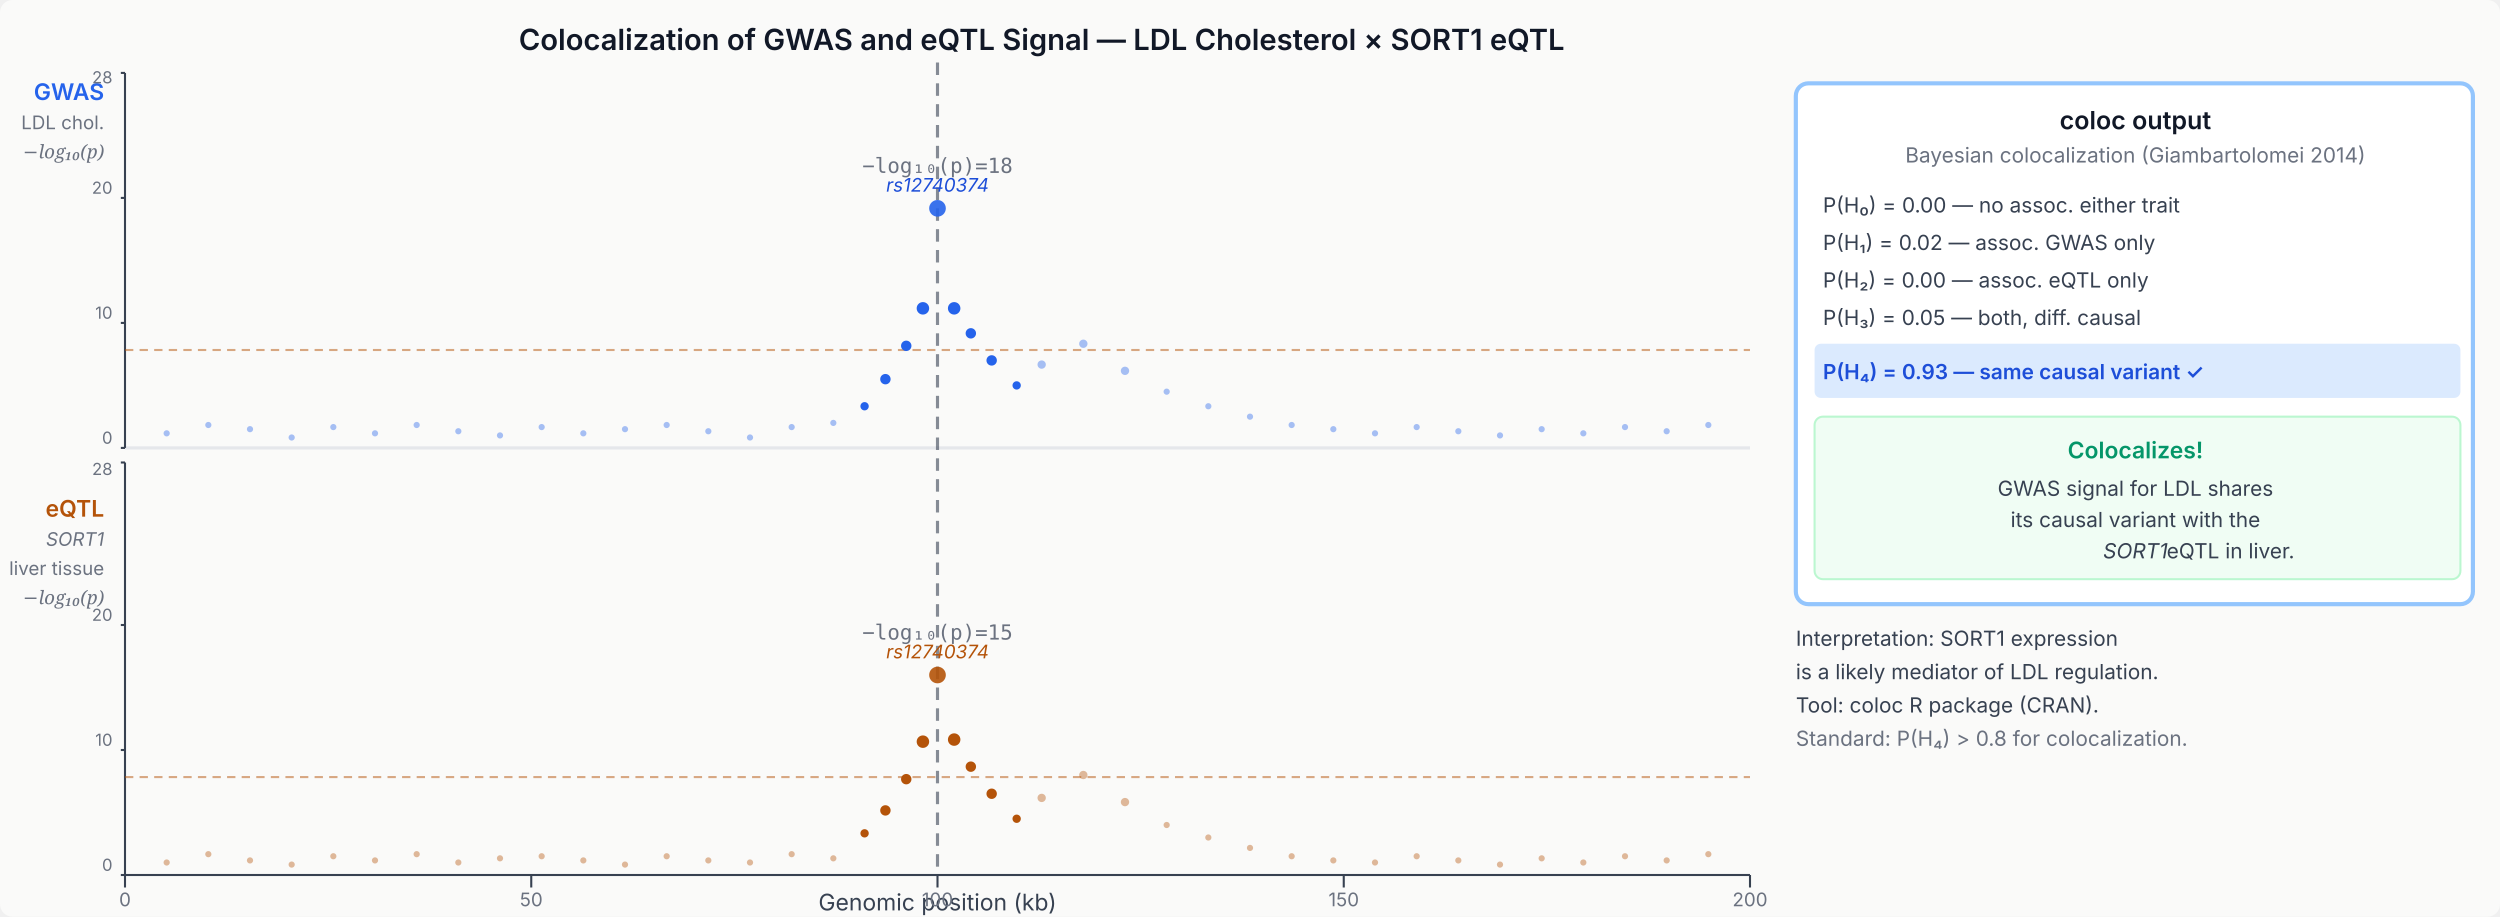
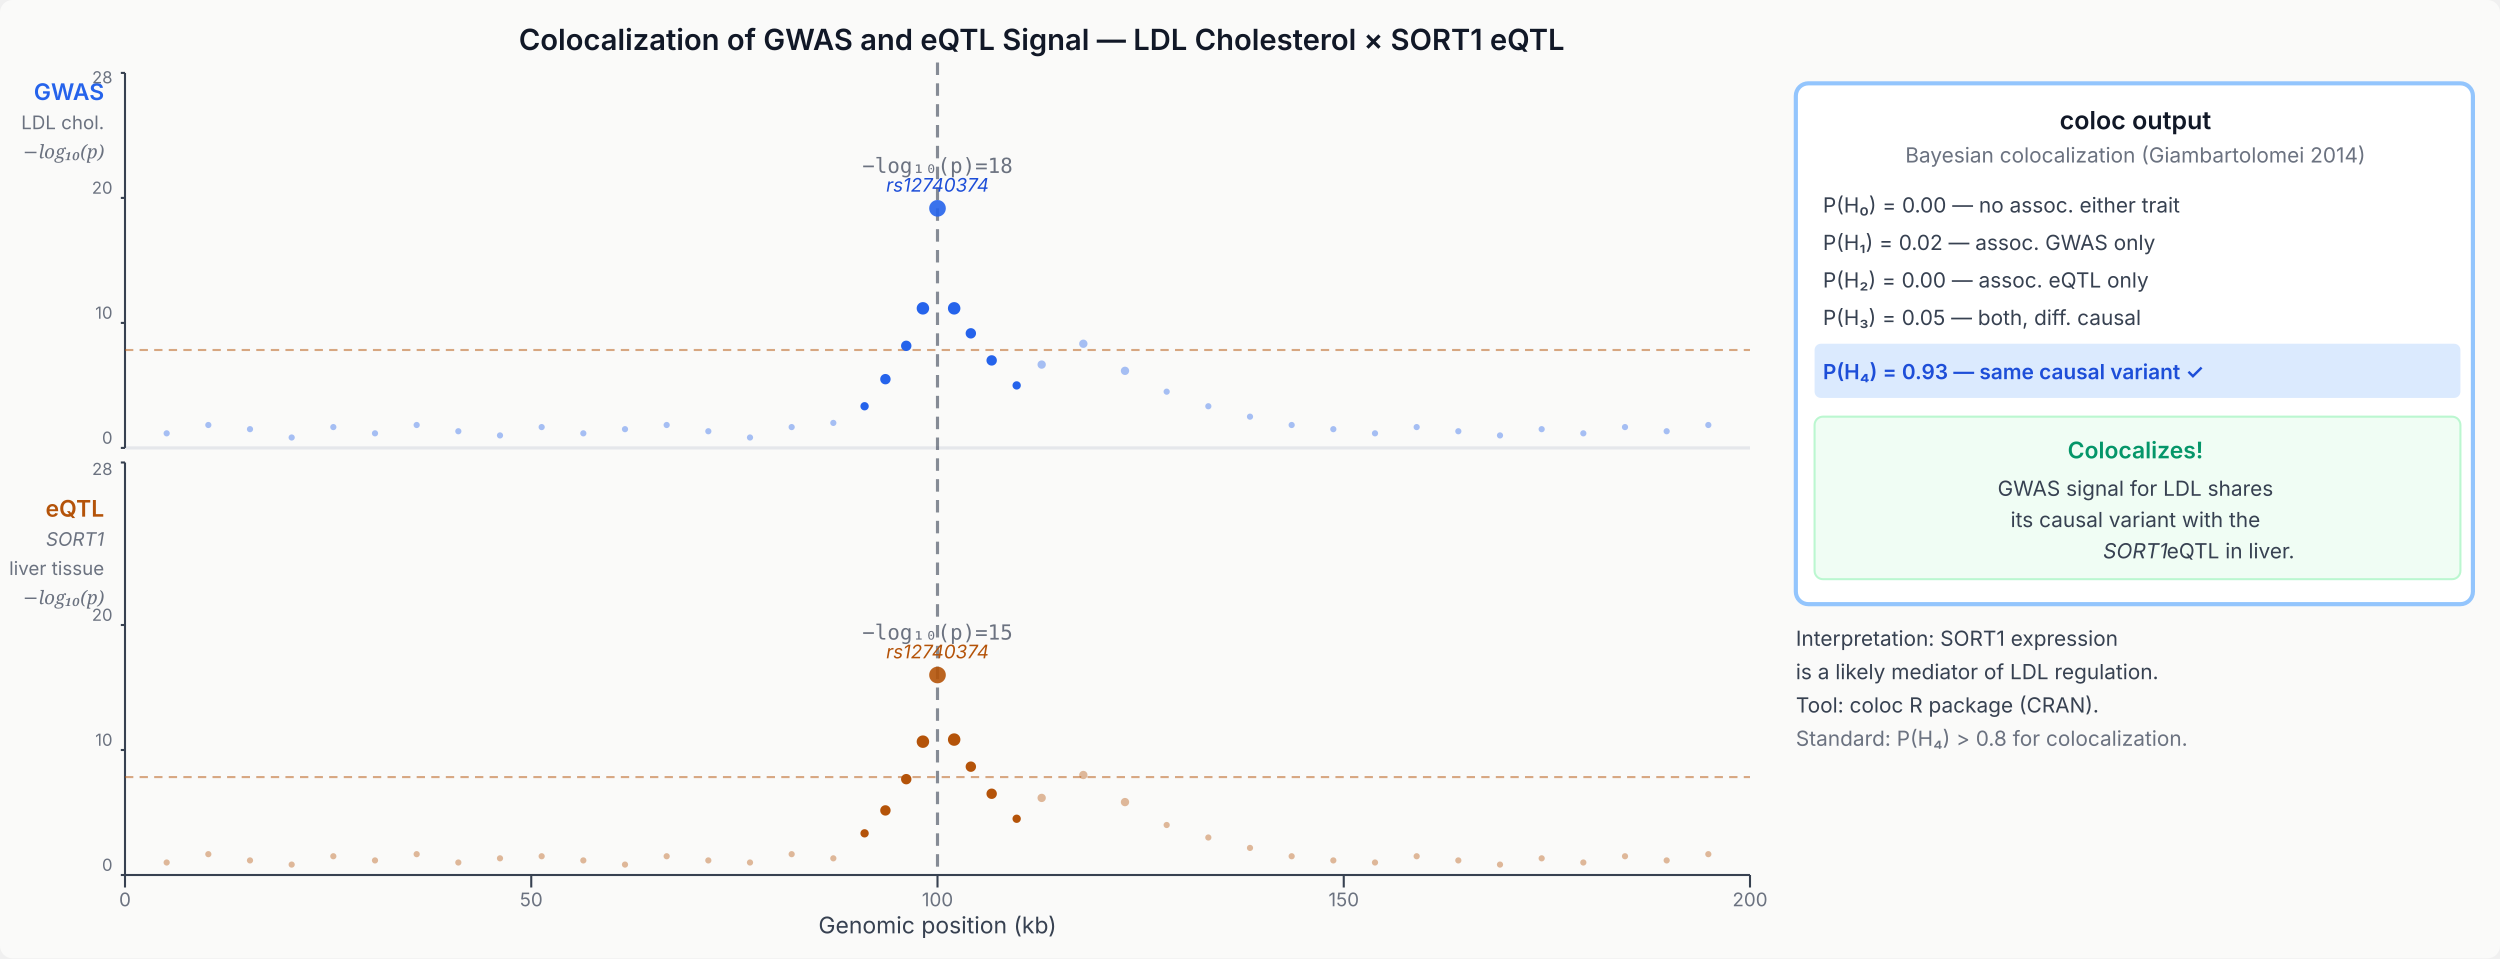
- <svg xmlns="http://www.w3.org/2000/svg" viewBox="0 0 1200 440" width="1200" height="440" font-family="Inter, sans-serif">
+ <svg xmlns="http://www.w3.org/2000/svg" viewBox="0 0 1200 460" width="1200" height="460" font-family="Inter, sans-serif">
  <defs>
    <style>
      text { font-family: Inter, sans-serif; }
      .mono { font-family: 'JetBrains Mono', monospace; font-size: 10px; }
      .math { font-family: 'Source Serif 4', serif; font-style: italic; }
    </style>
    <marker id="arr3" markerWidth="6" markerHeight="5" refX="6" refY="2.5" orient="auto">
      <polygon points="0 0, 6 2.5, 0 5" fill="#374151" />
    </marker>
  </defs>
-   <rect width="1200" height="440" fill="#fafaf9" rx="6" />
+   <rect width="1200" height="460" fill="#fafaf9" rx="6" />
  <text x="500" y="24" text-anchor="middle" font-size="14" font-weight="600" fill="#111827">Colocalization of GWAS and eQTL Signal — LDL Cholesterol × SORT1 eQTL</text>
  <line x1="60" y1="215" x2="840" y2="215" stroke="#e5e7eb" stroke-width="1.5" />
  <line x1="60" y1="420" x2="840" y2="420" stroke="#374151" stroke-width="1" />
-   <text x="450" y="437" text-anchor="middle" font-size="11" fill="#374151">Genomic position (kb)</text>
+   <text x="450" y="448" text-anchor="middle" font-size="11" fill="#374151">Genomic position (kb)</text>
  <g font-size="9" fill="#6b7280">
    <line x1="60" y1="420" x2="60" y2="426" stroke="#374151" />
    <text x="60" y="435" text-anchor="middle">0</text>
    <line x1="255" y1="420" x2="255" y2="426" stroke="#374151" />
    <text x="255" y="435" text-anchor="middle">50</text>
    <line x1="450" y1="420" x2="450" y2="426" stroke="#374151" />
    <text x="450" y="435" text-anchor="middle">100</text>
    <line x1="645" y1="420" x2="645" y2="426" stroke="#374151" />
    <text x="645" y="435" text-anchor="middle">150</text>
    <line x1="840" y1="420" x2="840" y2="426" stroke="#374151" />
    <text x="840" y="435" text-anchor="middle">200</text>
  </g>
  <line x1="450" y1="30" x2="450" y2="420" stroke="#374151" stroke-width="1.5" stroke-dasharray="6,4" opacity="0.6" />
  <text x="50" y="48" text-anchor="end" font-size="11" font-weight="600" fill="#2563eb">GWAS</text>
  <text x="50" y="62" text-anchor="end" font-size="9" fill="#6b7280">LDL chol.</text>
  <text x="50" y="76" text-anchor="end" font-size="9" fill="#6b7280" class="math">−log₁₀(p)</text>
  <line x1="60" y1="35" x2="60" y2="215" stroke="#374151" stroke-width="1" />
  <g font-size="8" fill="#6b7280">
    <text x="54" y="213" text-anchor="end">0</text>
    <text x="54" y="153" text-anchor="end">10</text>
    <text x="54" y="93" text-anchor="end">20</text>
    <text x="54" y="40" text-anchor="end">28</text>
    <line x1="60" y1="215" x2="58" y2="215" stroke="#374151" />
    <line x1="60" y1="155" x2="58" y2="155" stroke="#374151" />
    <line x1="60" y1="95" x2="58" y2="95" stroke="#374151" />
    <line x1="60" y1="35" x2="58" y2="35" stroke="#374151" />
  </g>
  <line x1="60" y1="168" x2="840" y2="168" stroke="#b45309" stroke-width="1" stroke-dasharray="4,3" opacity="0.5" />
  <g fill="#2563eb" opacity="0.4">
    <circle cx="80" cy="208" r="1.5" />
    <circle cx="100" cy="204" r="1.5" />
    <circle cx="120" cy="206" r="1.5" />
    <circle cx="140" cy="210" r="1.5" />
    <circle cx="160" cy="205" r="1.5" />
    <circle cx="180" cy="208" r="1.5" />
    <circle cx="200" cy="204" r="1.5" />
    <circle cx="220" cy="207" r="1.5" />
    <circle cx="240" cy="209" r="1.5" />
    <circle cx="260" cy="205" r="1.5" />
    <circle cx="280" cy="208" r="1.5" />
    <circle cx="300" cy="206" r="1.5" />
    <circle cx="320" cy="204" r="1.5" />
    <circle cx="340" cy="207" r="1.5" />
    <circle cx="360" cy="210" r="1.5" />
    <circle cx="380" cy="205" r="1.5" />
    <circle cx="400" cy="203" r="1.5" />
    <circle cx="500" cy="175" r="2" />
    <circle cx="520" cy="165" r="2" />
    <circle cx="540" cy="178" r="2" />
    <circle cx="560" cy="188" r="1.5" />
    <circle cx="580" cy="195" r="1.5" />
    <circle cx="600" cy="200" r="1.5" />
    <circle cx="620" cy="204" r="1.5" />
    <circle cx="640" cy="206" r="1.5" />
    <circle cx="660" cy="208" r="1.5" />
    <circle cx="680" cy="205" r="1.5" />
    <circle cx="700" cy="207" r="1.5" />
    <circle cx="720" cy="209" r="1.5" />
    <circle cx="740" cy="206" r="1.5" />
    <circle cx="760" cy="208" r="1.5" />
    <circle cx="780" cy="205" r="1.5" />
    <circle cx="800" cy="207" r="1.5" />
    <circle cx="820" cy="204" r="1.5" />
  </g>
  <g fill="#2563eb">
    <circle cx="415" cy="195" r="2" />
    <circle cx="425" cy="182" r="2.5" />
    <circle cx="435" cy="166" r="2.5" />
    <circle cx="443" cy="148" r="3" />
    <circle cx="450" cy="100" r="4" opacity="0.9" />
    <circle cx="458" cy="148" r="3" />
    <circle cx="466" cy="160" r="2.5" />
    <circle cx="476" cy="173" r="2.5" />
    <circle cx="488" cy="185" r="2" />
  </g>
  <text x="450" y="92" text-anchor="middle" font-size="9" fill="#1d4ed8" font-style="italic">rs12740374</text>
  <text x="450" y="83" text-anchor="middle" font-size="8" fill="#6b7280" class="mono">−log₁₀(p)=18</text>
  <text x="50" y="248" text-anchor="end" font-size="11" font-weight="600" fill="#b45309">eQTL</text>
  <text x="50" y="262" text-anchor="end" font-size="9" fill="#6b7280" font-style="italic">SORT1</text>
  <text x="50" y="276" text-anchor="end" font-size="9" fill="#6b7280">liver tissue</text>
  <text x="50" y="290" text-anchor="end" font-size="9" fill="#6b7280" class="math">−log₁₀(p)</text>
  <line x1="60" y1="222" x2="60" y2="420" stroke="#374151" stroke-width="1" />
  <g font-size="8" fill="#6b7280">
    <text x="54" y="418" text-anchor="end">0</text>
    <text x="54" y="358" text-anchor="end">10</text>
    <text x="54" y="298" text-anchor="end">20</text>
    <text x="54" y="228" text-anchor="end">28</text>
    <line x1="60" y1="420" x2="58" y2="420" stroke="#374151" />
    <line x1="60" y1="360" x2="58" y2="360" stroke="#374151" />
    <line x1="60" y1="300" x2="58" y2="300" stroke="#374151" />
    <line x1="60" y1="222" x2="58" y2="222" stroke="#374151" />
  </g>
  <line x1="60" y1="373" x2="840" y2="373" stroke="#b45309" stroke-width="1" stroke-dasharray="4,3" opacity="0.5" />
  <g fill="#b45309" opacity="0.4">
    <circle cx="80" cy="414" r="1.5" />
    <circle cx="100" cy="410" r="1.5" />
    <circle cx="120" cy="413" r="1.5" />
    <circle cx="140" cy="415" r="1.5" />
    <circle cx="160" cy="411" r="1.5" />
    <circle cx="180" cy="413" r="1.5" />
    <circle cx="200" cy="410" r="1.5" />
    <circle cx="220" cy="414" r="1.5" />
    <circle cx="240" cy="412" r="1.5" />
    <circle cx="260" cy="411" r="1.5" />
    <circle cx="280" cy="413" r="1.5" />
    <circle cx="300" cy="415" r="1.5" />
    <circle cx="320" cy="411" r="1.5" />
    <circle cx="340" cy="413" r="1.5" />
    <circle cx="360" cy="414" r="1.5" />
    <circle cx="380" cy="410" r="1.5" />
    <circle cx="400" cy="412" r="1.5" />
    <circle cx="500" cy="383" r="2" />
    <circle cx="520" cy="372" r="2" />
    <circle cx="540" cy="385" r="2" />
    <circle cx="560" cy="396" r="1.5" />
    <circle cx="580" cy="402" r="1.5" />
    <circle cx="600" cy="407" r="1.5" />
    <circle cx="620" cy="411" r="1.5" />
    <circle cx="640" cy="413" r="1.5" />
    <circle cx="660" cy="414" r="1.5" />
    <circle cx="680" cy="411" r="1.5" />
    <circle cx="700" cy="413" r="1.5" />
    <circle cx="720" cy="415" r="1.5" />
    <circle cx="740" cy="412" r="1.5" />
    <circle cx="760" cy="414" r="1.5" />
    <circle cx="780" cy="411" r="1.5" />
    <circle cx="800" cy="413" r="1.5" />
    <circle cx="820" cy="410" r="1.5" />
  </g>
  <g fill="#b45309">
    <circle cx="415" cy="400" r="2" />
    <circle cx="425" cy="389" r="2.5" />
    <circle cx="435" cy="374" r="2.5" />
    <circle cx="443" cy="356" r="3" />
    <circle cx="450" cy="324" r="4" opacity="0.9" />
    <circle cx="458" cy="355" r="3" />
    <circle cx="466" cy="368" r="2.5" />
    <circle cx="476" cy="381" r="2.5" />
    <circle cx="488" cy="393" r="2" />
  </g>
  <text x="450" y="316" text-anchor="middle" font-size="9" fill="#b45309" font-style="italic">rs12740374</text>
  <text x="450" y="307" text-anchor="middle" font-size="8" fill="#6b7280" class="mono">−log₁₀(p)=15</text>
  <rect x="862" y="40" width="325" height="250" rx="6" fill="#fff" stroke="#93c5fd" stroke-width="2" />
  <text x="1025" y="62" text-anchor="middle" font-size="12" font-weight="600" fill="#111827">coloc output</text>
  <text x="1025" y="78" text-anchor="middle" font-size="10" fill="#6b7280">Bayesian colocalization (Giambartolomei 2014)</text>
  <g class="mono" font-size="11">
    <text x="875" y="102" fill="#374151">P(H₀) = 0.00 — no assoc. either trait</text>
    <text x="875" y="120" fill="#374151">P(H₁) = 0.02 — assoc. GWAS only</text>
    <text x="875" y="138" fill="#374151">P(H₂) = 0.00 — assoc. eQTL only</text>
    <text x="875" y="156" fill="#374151">P(H₃) = 0.05 — both, diff. causal</text>
    <rect x="871" y="165" width="310" height="26" rx="3" fill="#dbeafe" />
    <text x="875" y="182" fill="#1d4ed8" font-weight="600">P(H₄) = 0.93 — same causal variant ✓</text>
  </g>
  <rect x="871" y="200" width="310" height="78" rx="4" fill="#f0fdf4" stroke="#bbf7d0" />
  <text x="1025" y="220" text-anchor="middle" font-size="11" font-weight="600" fill="#059669">Colocalizes!</text>
  <text x="1025" y="238" text-anchor="middle" font-size="10" fill="#374151">GWAS signal for LDL shares</text>
  <text x="1025" y="253" text-anchor="middle" font-size="10" fill="#374151">its causal variant with the</text>
  <text x="1025" y="268" text-anchor="middle" font-size="10" fill="#374151" font-style="italic">SORT1</text>
  <text x="1040" y="268" font-size="10" fill="#374151">eQTL in liver.</text>
  <text x="862" y="310" font-size="10" fill="#374151">Interpretation: SORT1 expression</text>
  <text x="862" y="326" font-size="10" fill="#374151">is a likely mediator of LDL regulation.</text>
  <text x="862" y="342" font-size="10" fill="#374151">Tool: coloc R package (CRAN).</text>
  <text x="862" y="358" font-size="10" fill="#6b7280">Standard: P(H₄) &gt; 0.8 for colocalization.</text>
</svg>
